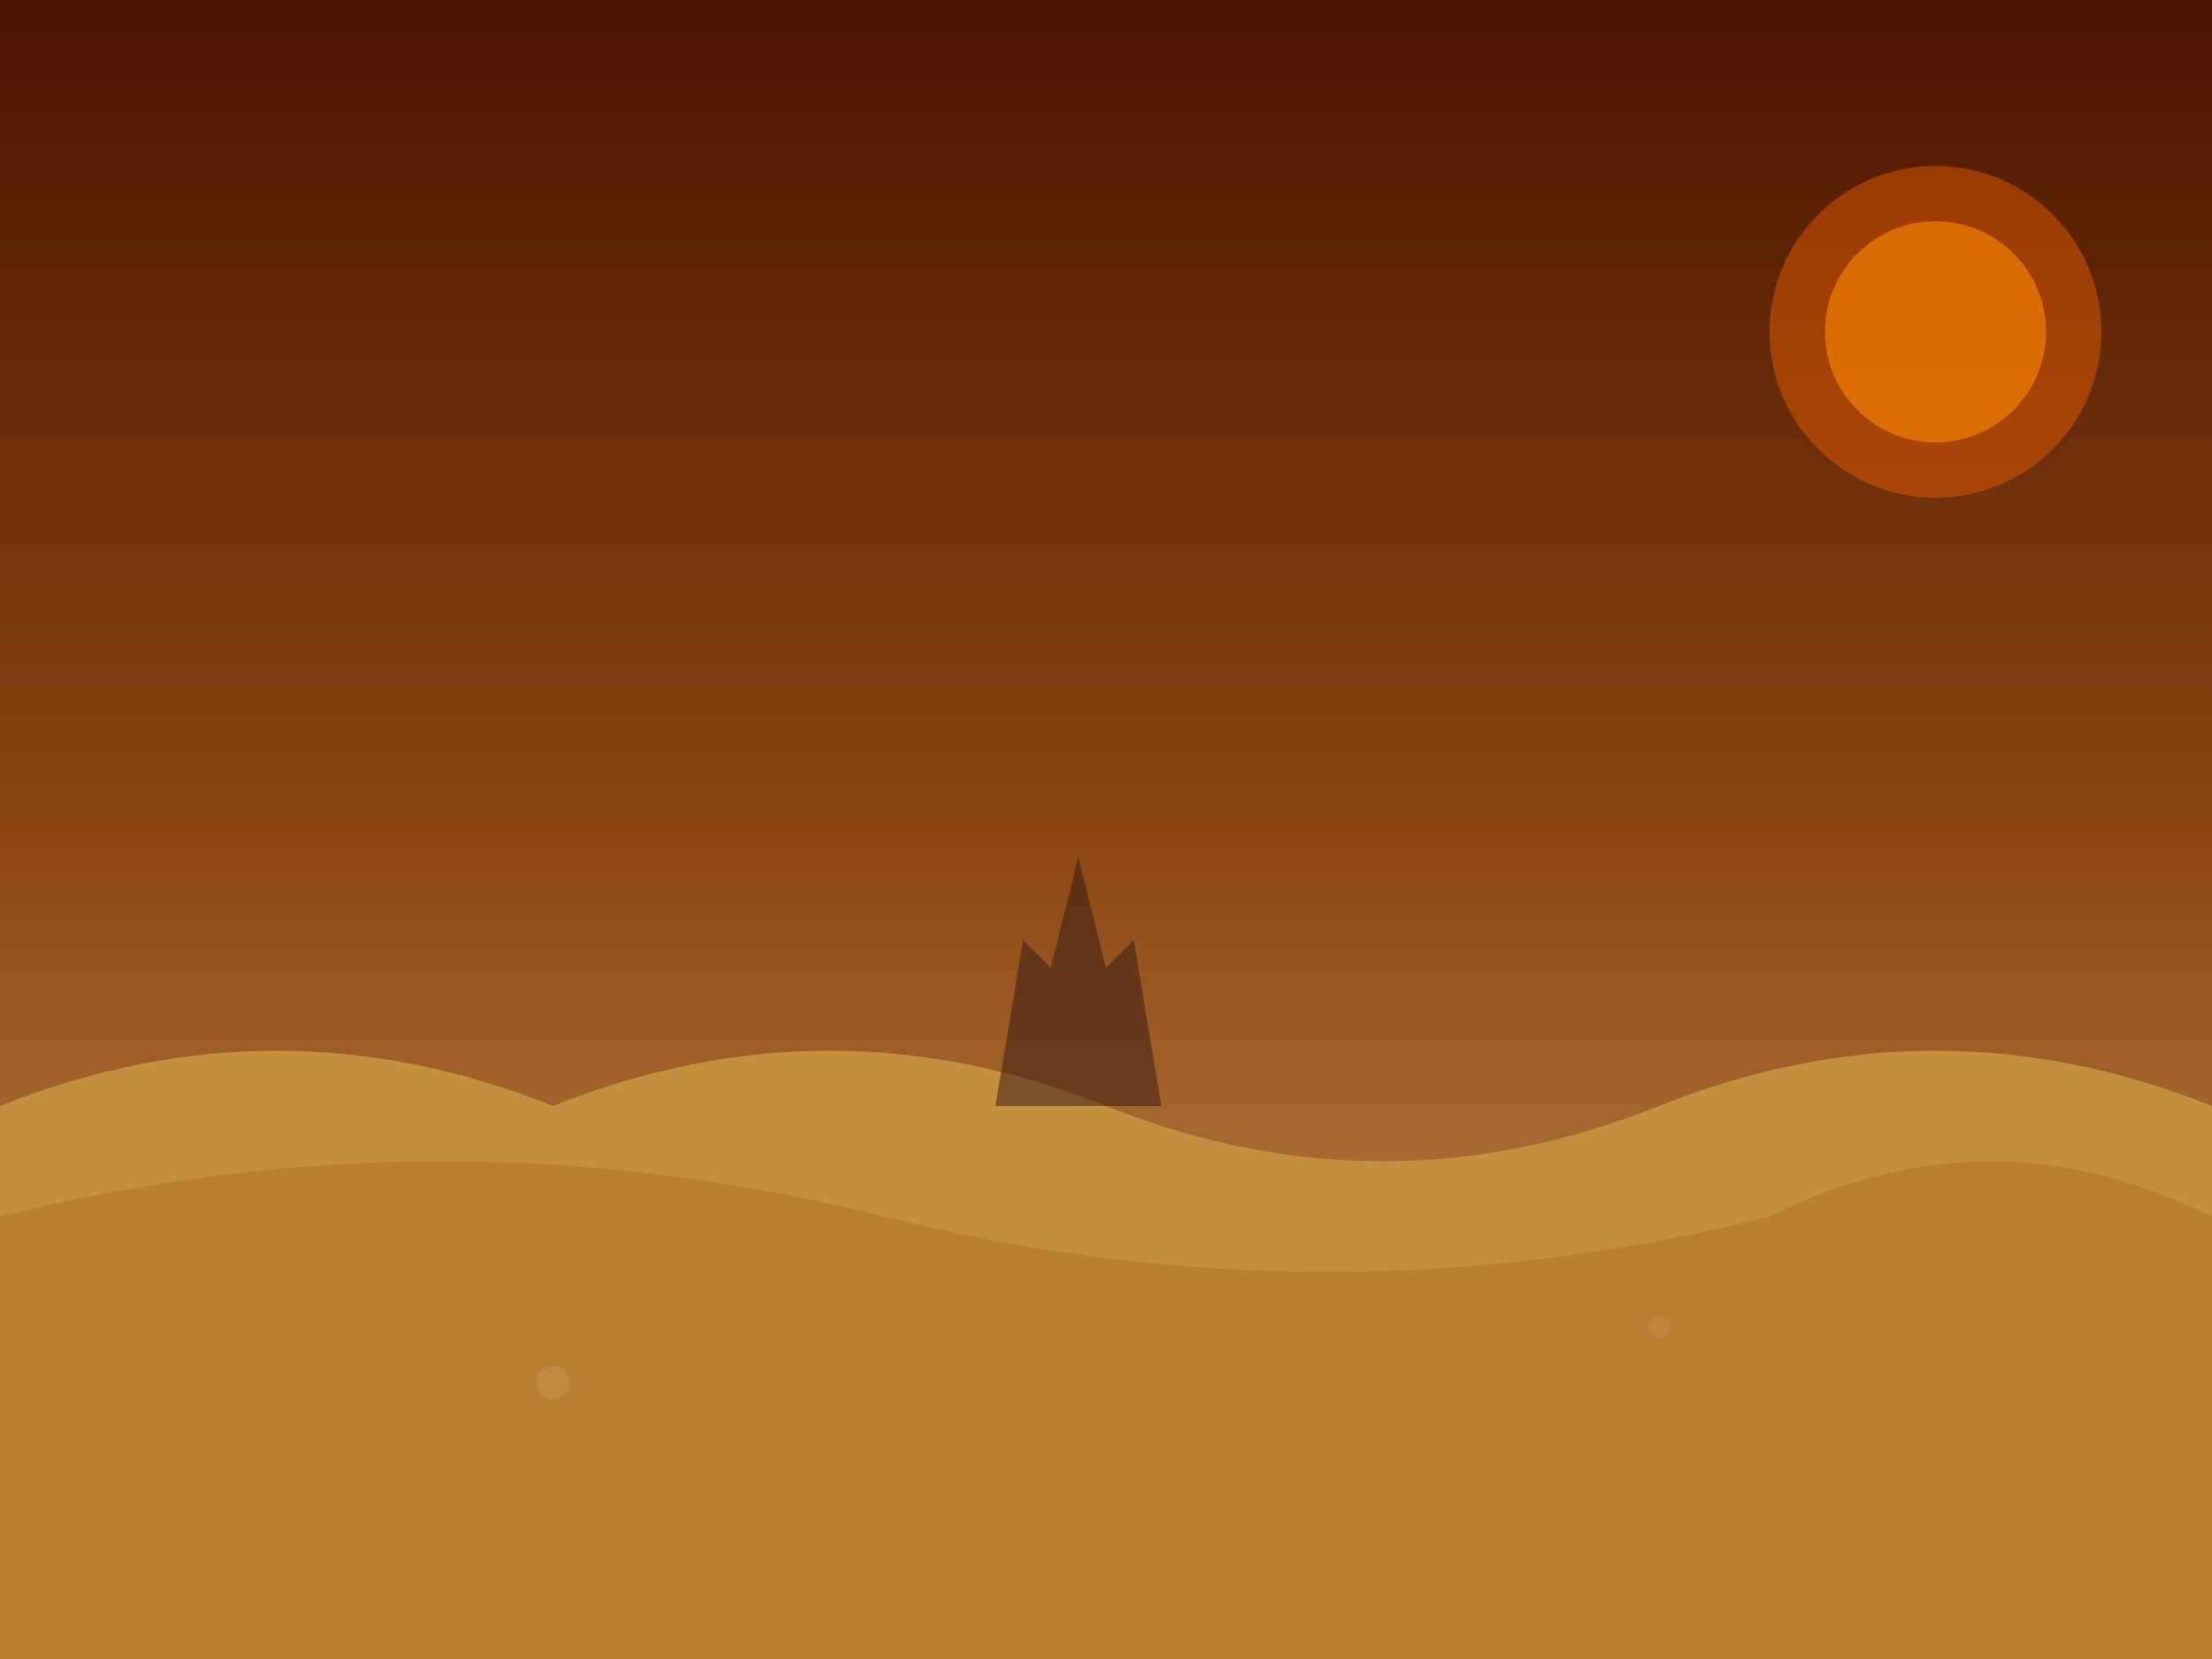
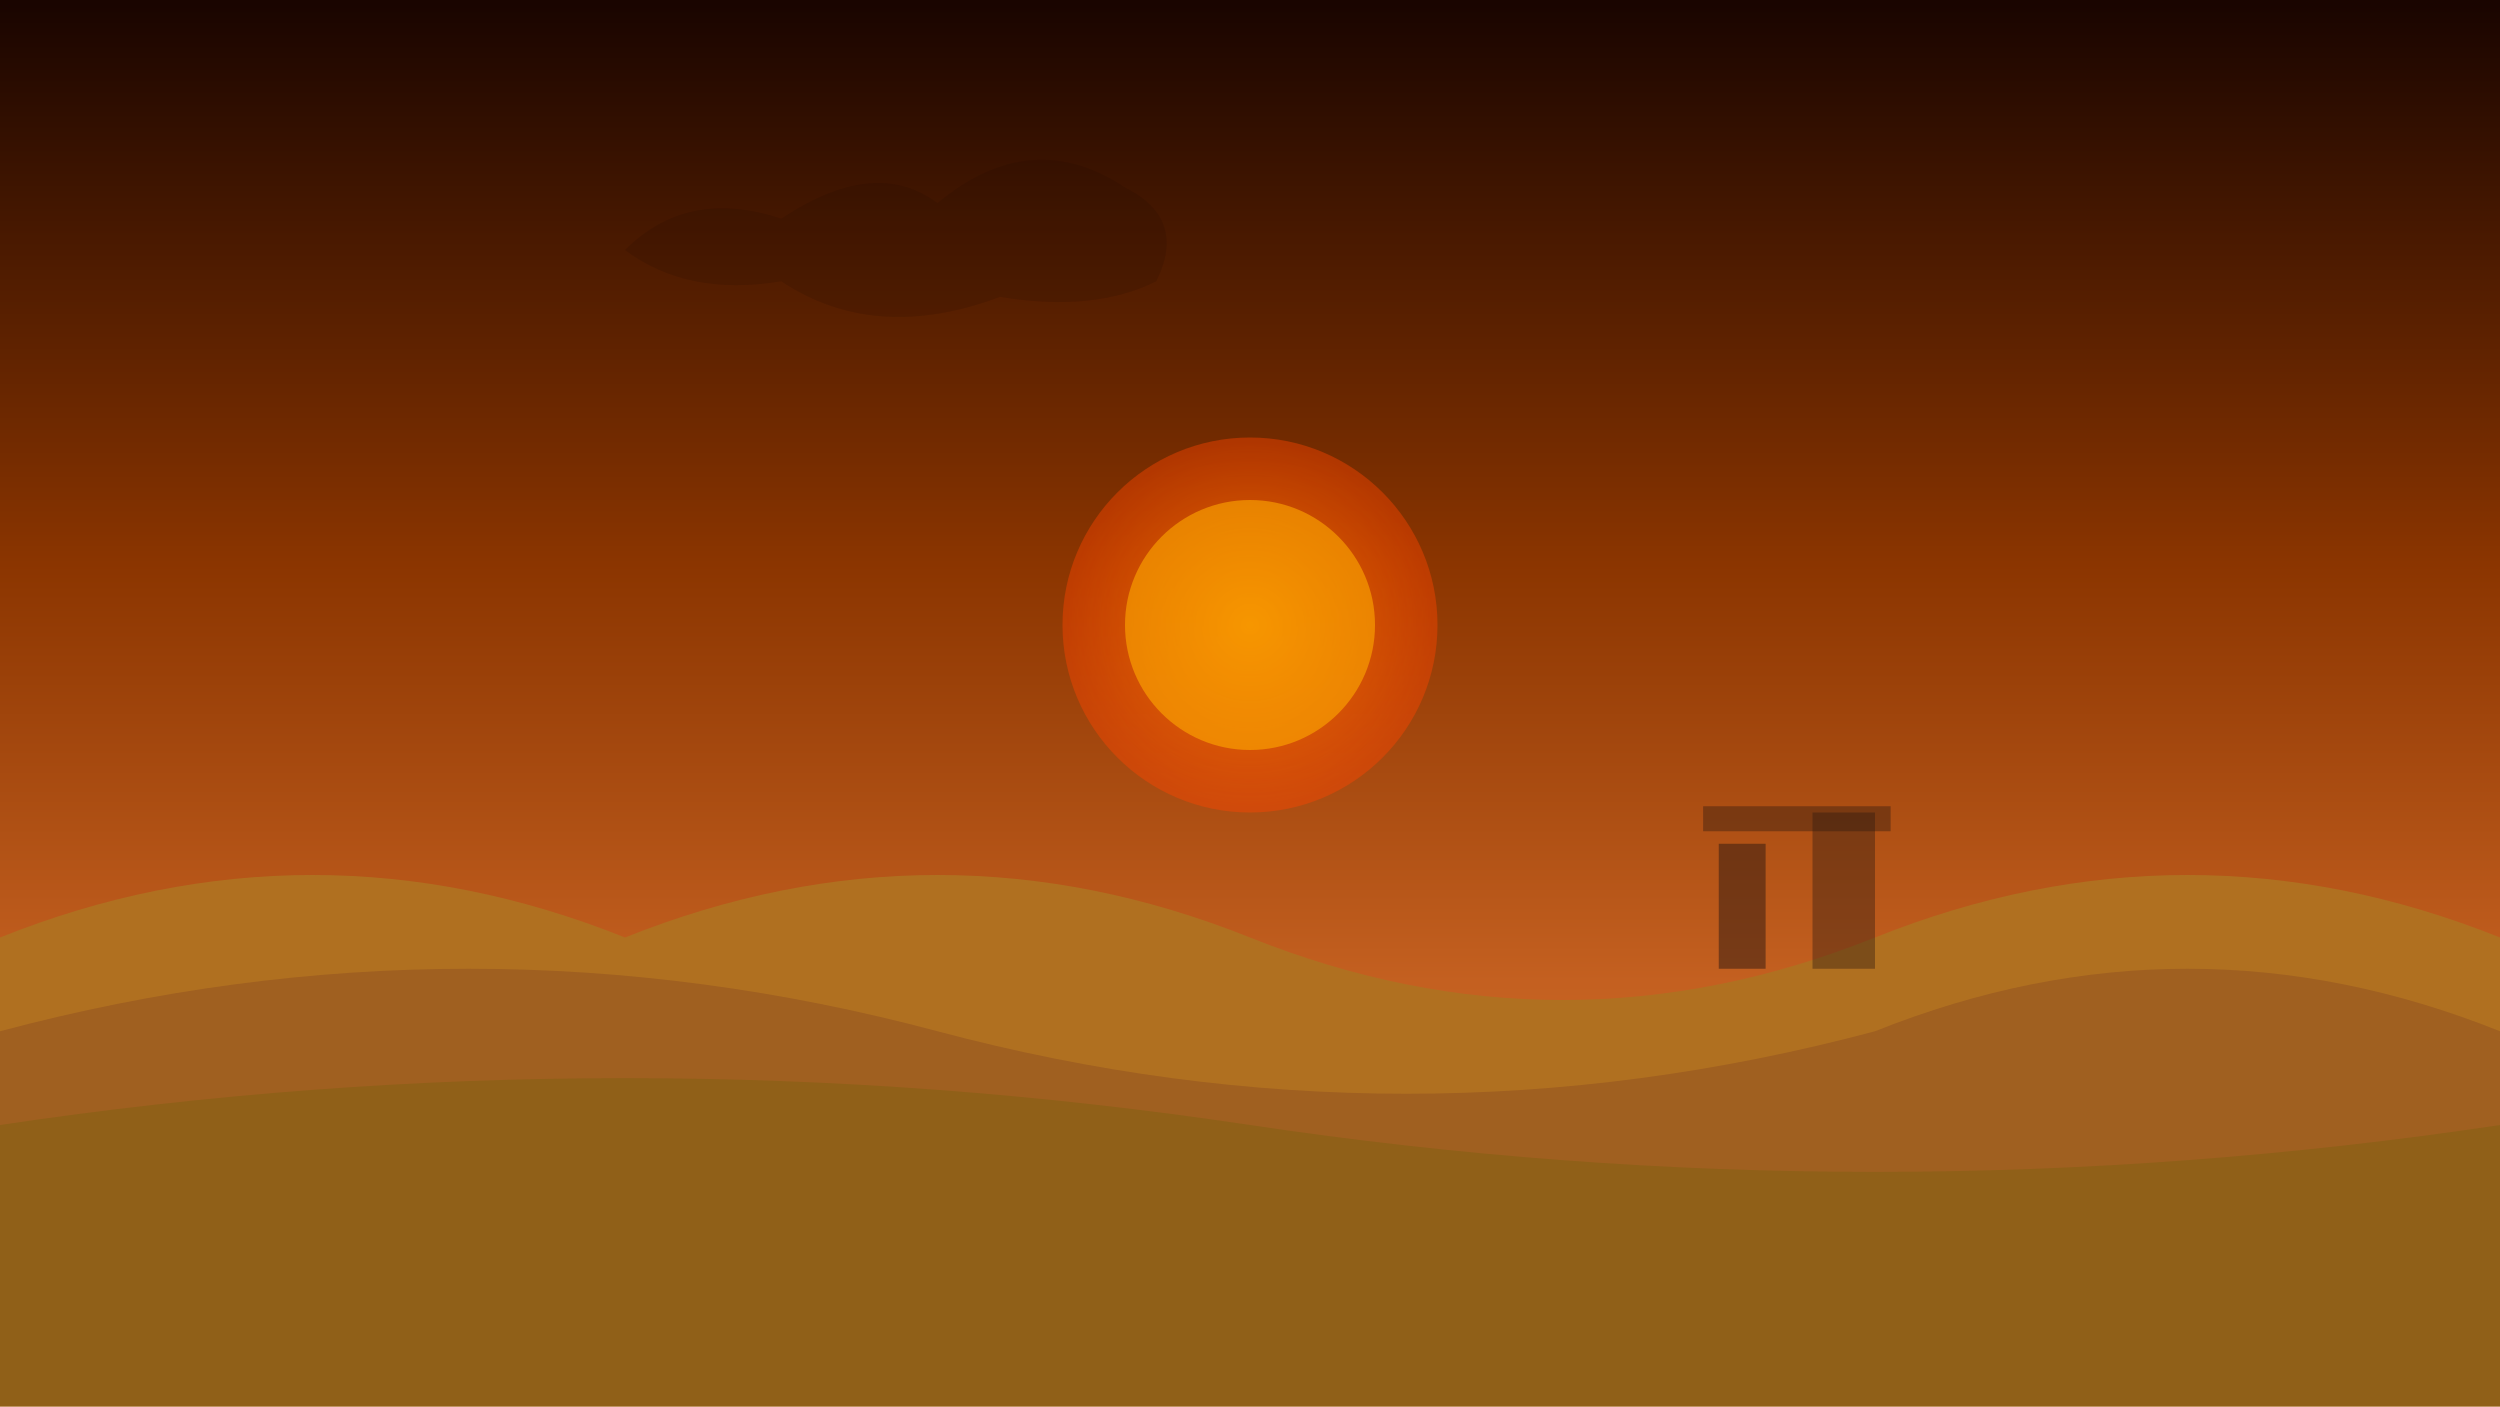
- <svg xmlns="http://www.w3.org/2000/svg" viewBox="0 0 400 300">
+ <svg xmlns="http://www.w3.org/2000/svg" viewBox="0 0 800 450">
  <defs>
    <linearGradient id="sky" x1="0" y1="0" x2="0" y2="1">
-       <stop offset="0%" stop-color="#4a1500" />
-       <stop offset="50%" stop-color="#8b4513" />
-       <stop offset="100%" stop-color="#d4a060" />
+       <stop offset="0%" stop-color="#1a0500" />
+       <stop offset="40%" stop-color="#8b3500" />
+       <stop offset="70%" stop-color="#c46020" />
+       <stop offset="100%" stop-color="#d4803a" />
    </linearGradient>
+     <radialGradient id="sun" cx="50%" cy="50%">
+       <stop offset="0%" stop-color="#ff8800" />
+       <stop offset="100%" stop-color="#ff440088" />
+     </radialGradient>
  </defs>
-   <rect width="400" height="300" fill="url(#sky)" />
-   <circle cx="350" cy="60" r="30" fill="#ff6600" opacity="0.4" />
-   <circle cx="350" cy="60" r="20" fill="#ff8800" opacity="0.6" />
-   <path d="M0 200 Q50 180 100 200 Q150 180 200 200 Q250 220 300 200 Q350 180 400 200 L400 300 L0 300Z" fill="#c49040" />
-   <path d="M0 220 Q80 200 160 220 Q240 240 320 220 Q360 200 400 220 L400 300 L0 300Z" fill="#b88030" />
-   <path d="M180 200 L185 170 L190 175 L195 155 L200 175 L205 170 L210 200" fill="#2d1810" opacity="0.5" />
-   <circle cx="100" cy="250" r="3" fill="#d4a060" opacity="0.3" />
-   <circle cx="300" cy="240" r="2" fill="#d4a060" opacity="0.2" />
+   <rect width="800" height="450" fill="url(#sky)" />
+   <circle cx="400" cy="200" r="60" fill="url(#sun)" opacity="0.8" />
+   <circle cx="400" cy="200" r="40" fill="#ffaa00" opacity="0.6" />
+   <path d="M0 300 Q100 260 200 300 Q300 260 400 300 Q500 340 600 300 Q700 260 800 300 L800 450 L0 450Z" fill="#b07020" />
+   <path d="M0 330 Q150 290 300 330 Q450 370 600 330 Q700 290 800 330 L800 450 L0 450Z" fill="#a06020" />
+   <path d="M0 360 Q200 330 400 360 Q600 390 800 360 L800 450 L0 450Z" fill="#906018" />
+   <rect x="550" y="270" width="15" height="40" fill="#2d1810" opacity="0.5" />
+   <rect x="580" y="260" width="20" height="50" fill="#2d1810" opacity="0.4" />
+   <rect x="545" y="258" width="60" height="8" fill="#2d1810" opacity="0.4" />
+   <path d="M200 80 Q220 60 250 70 Q280 50 300 65 Q330 40 360 60 Q380 70 370 90 Q350 100 320 95 Q280 110 250 90 Q220 95 200 80" fill="#1a0500" opacity="0.15" />
</svg>
